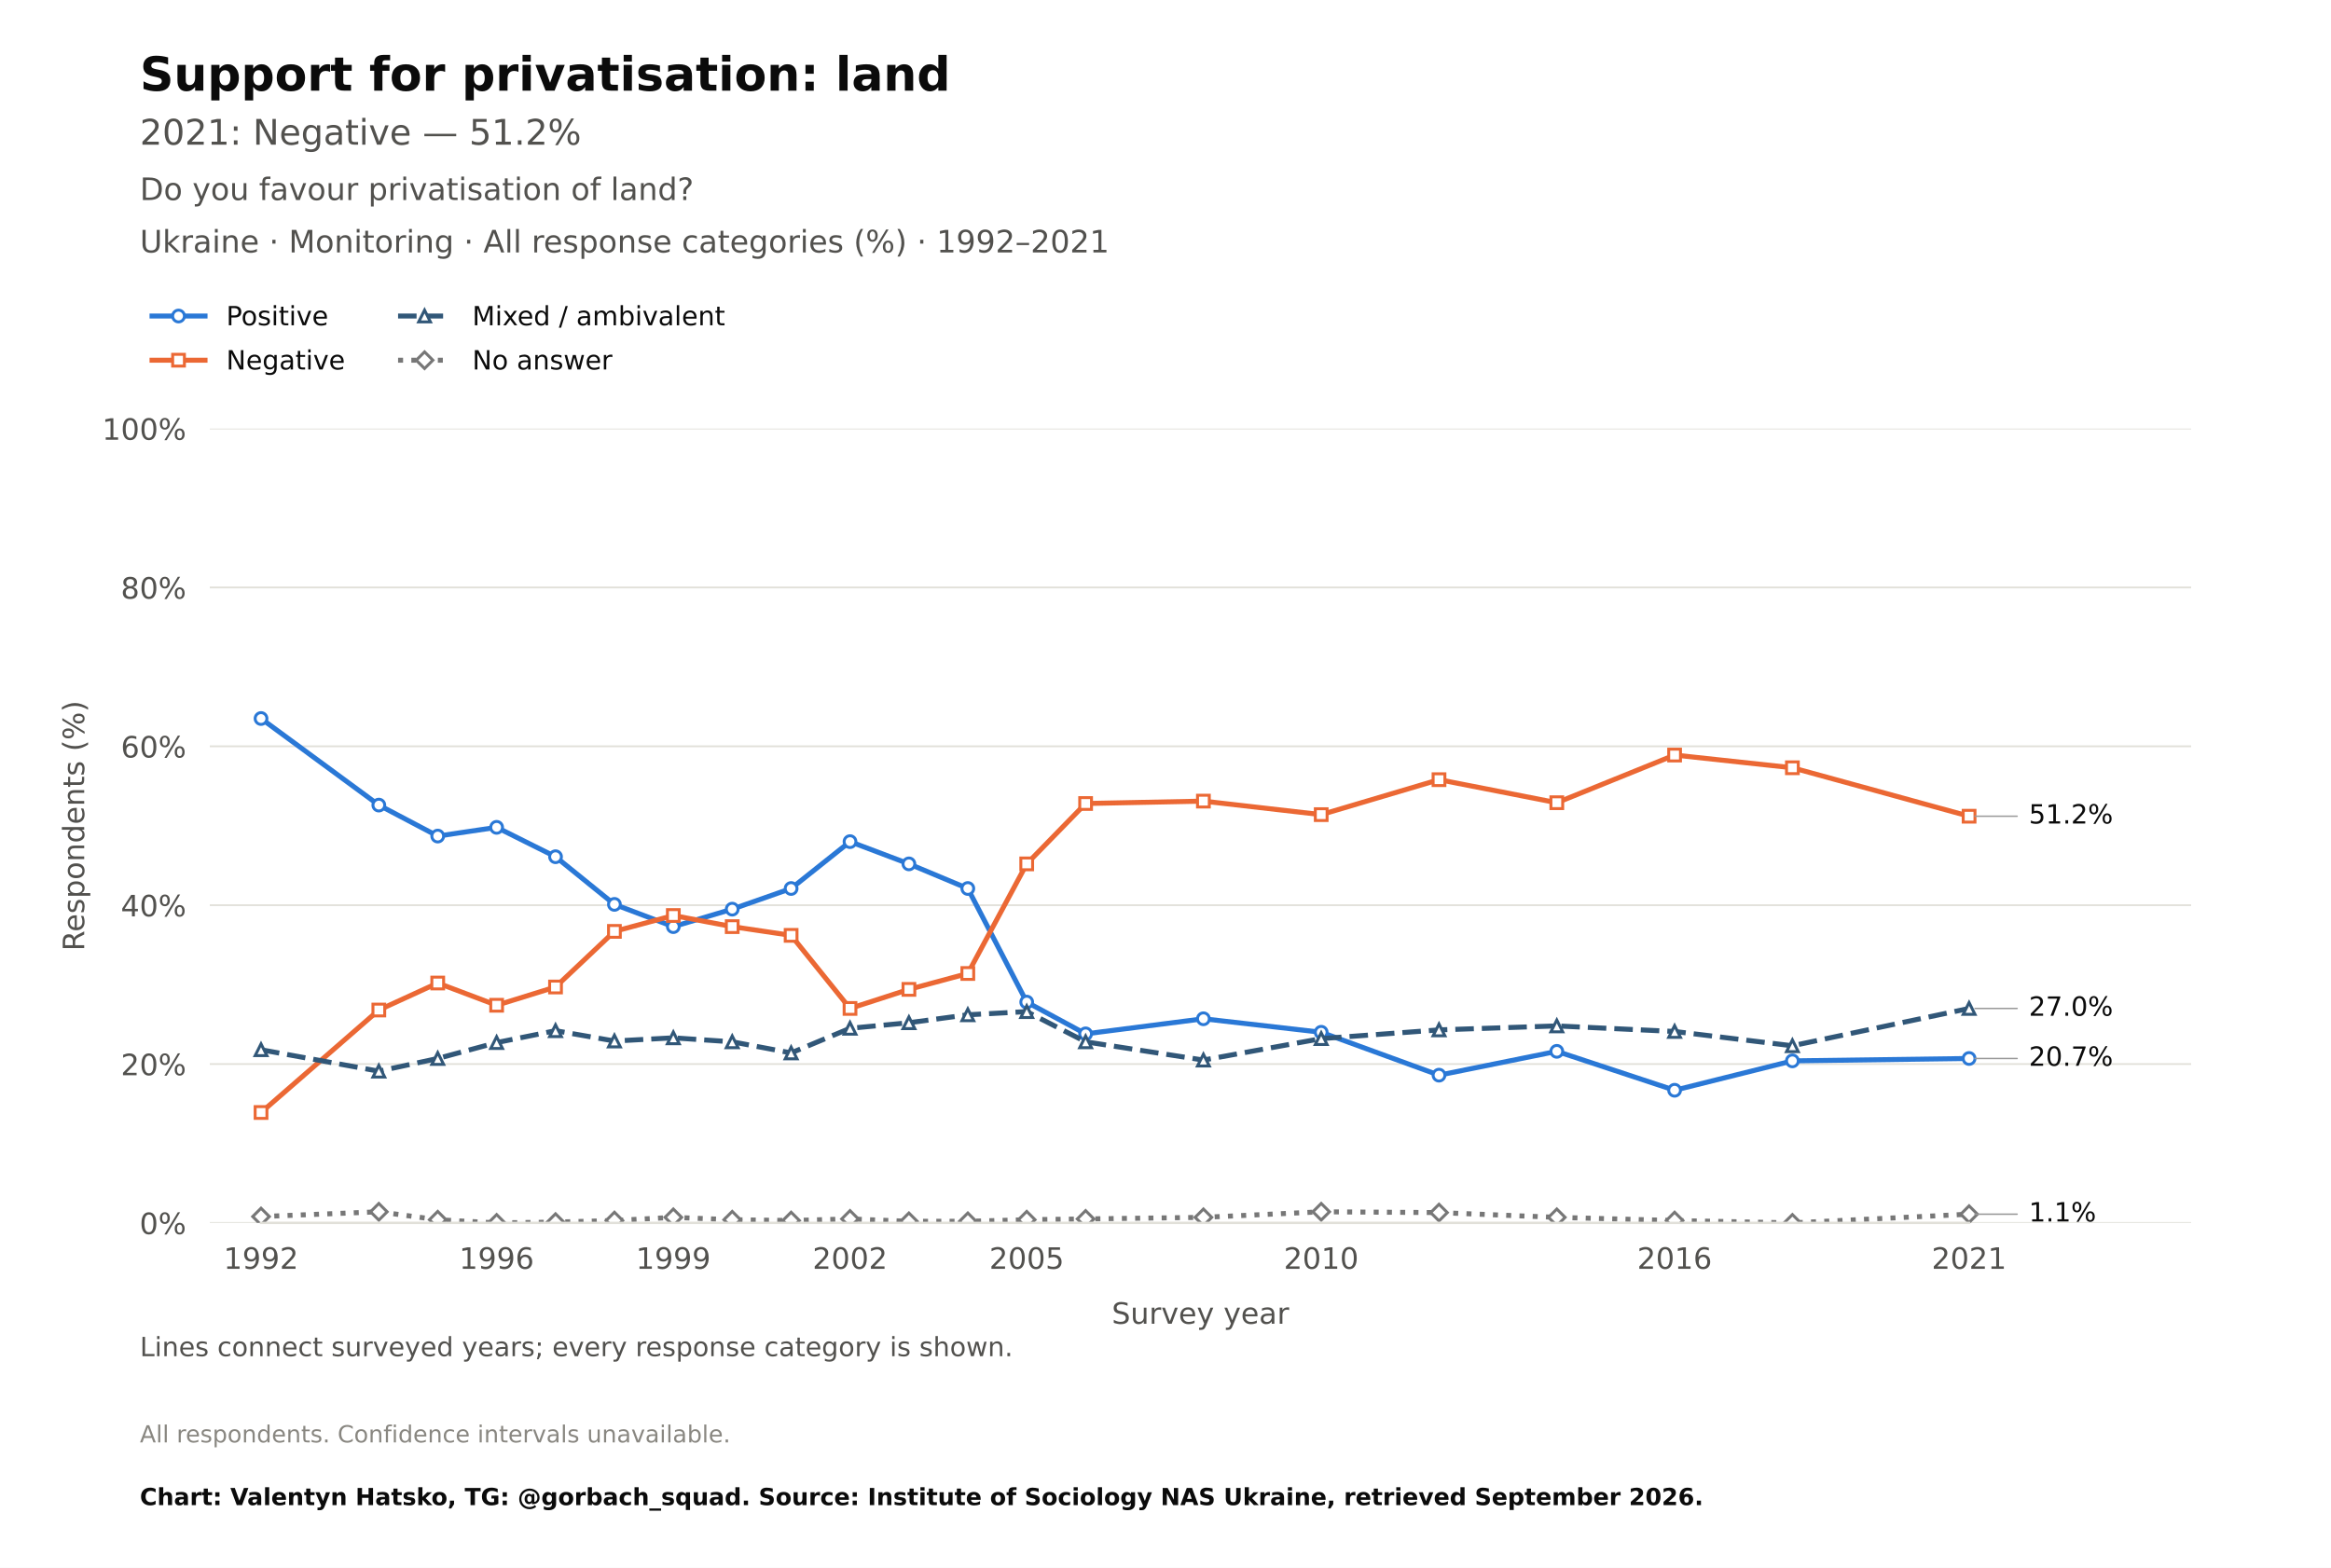
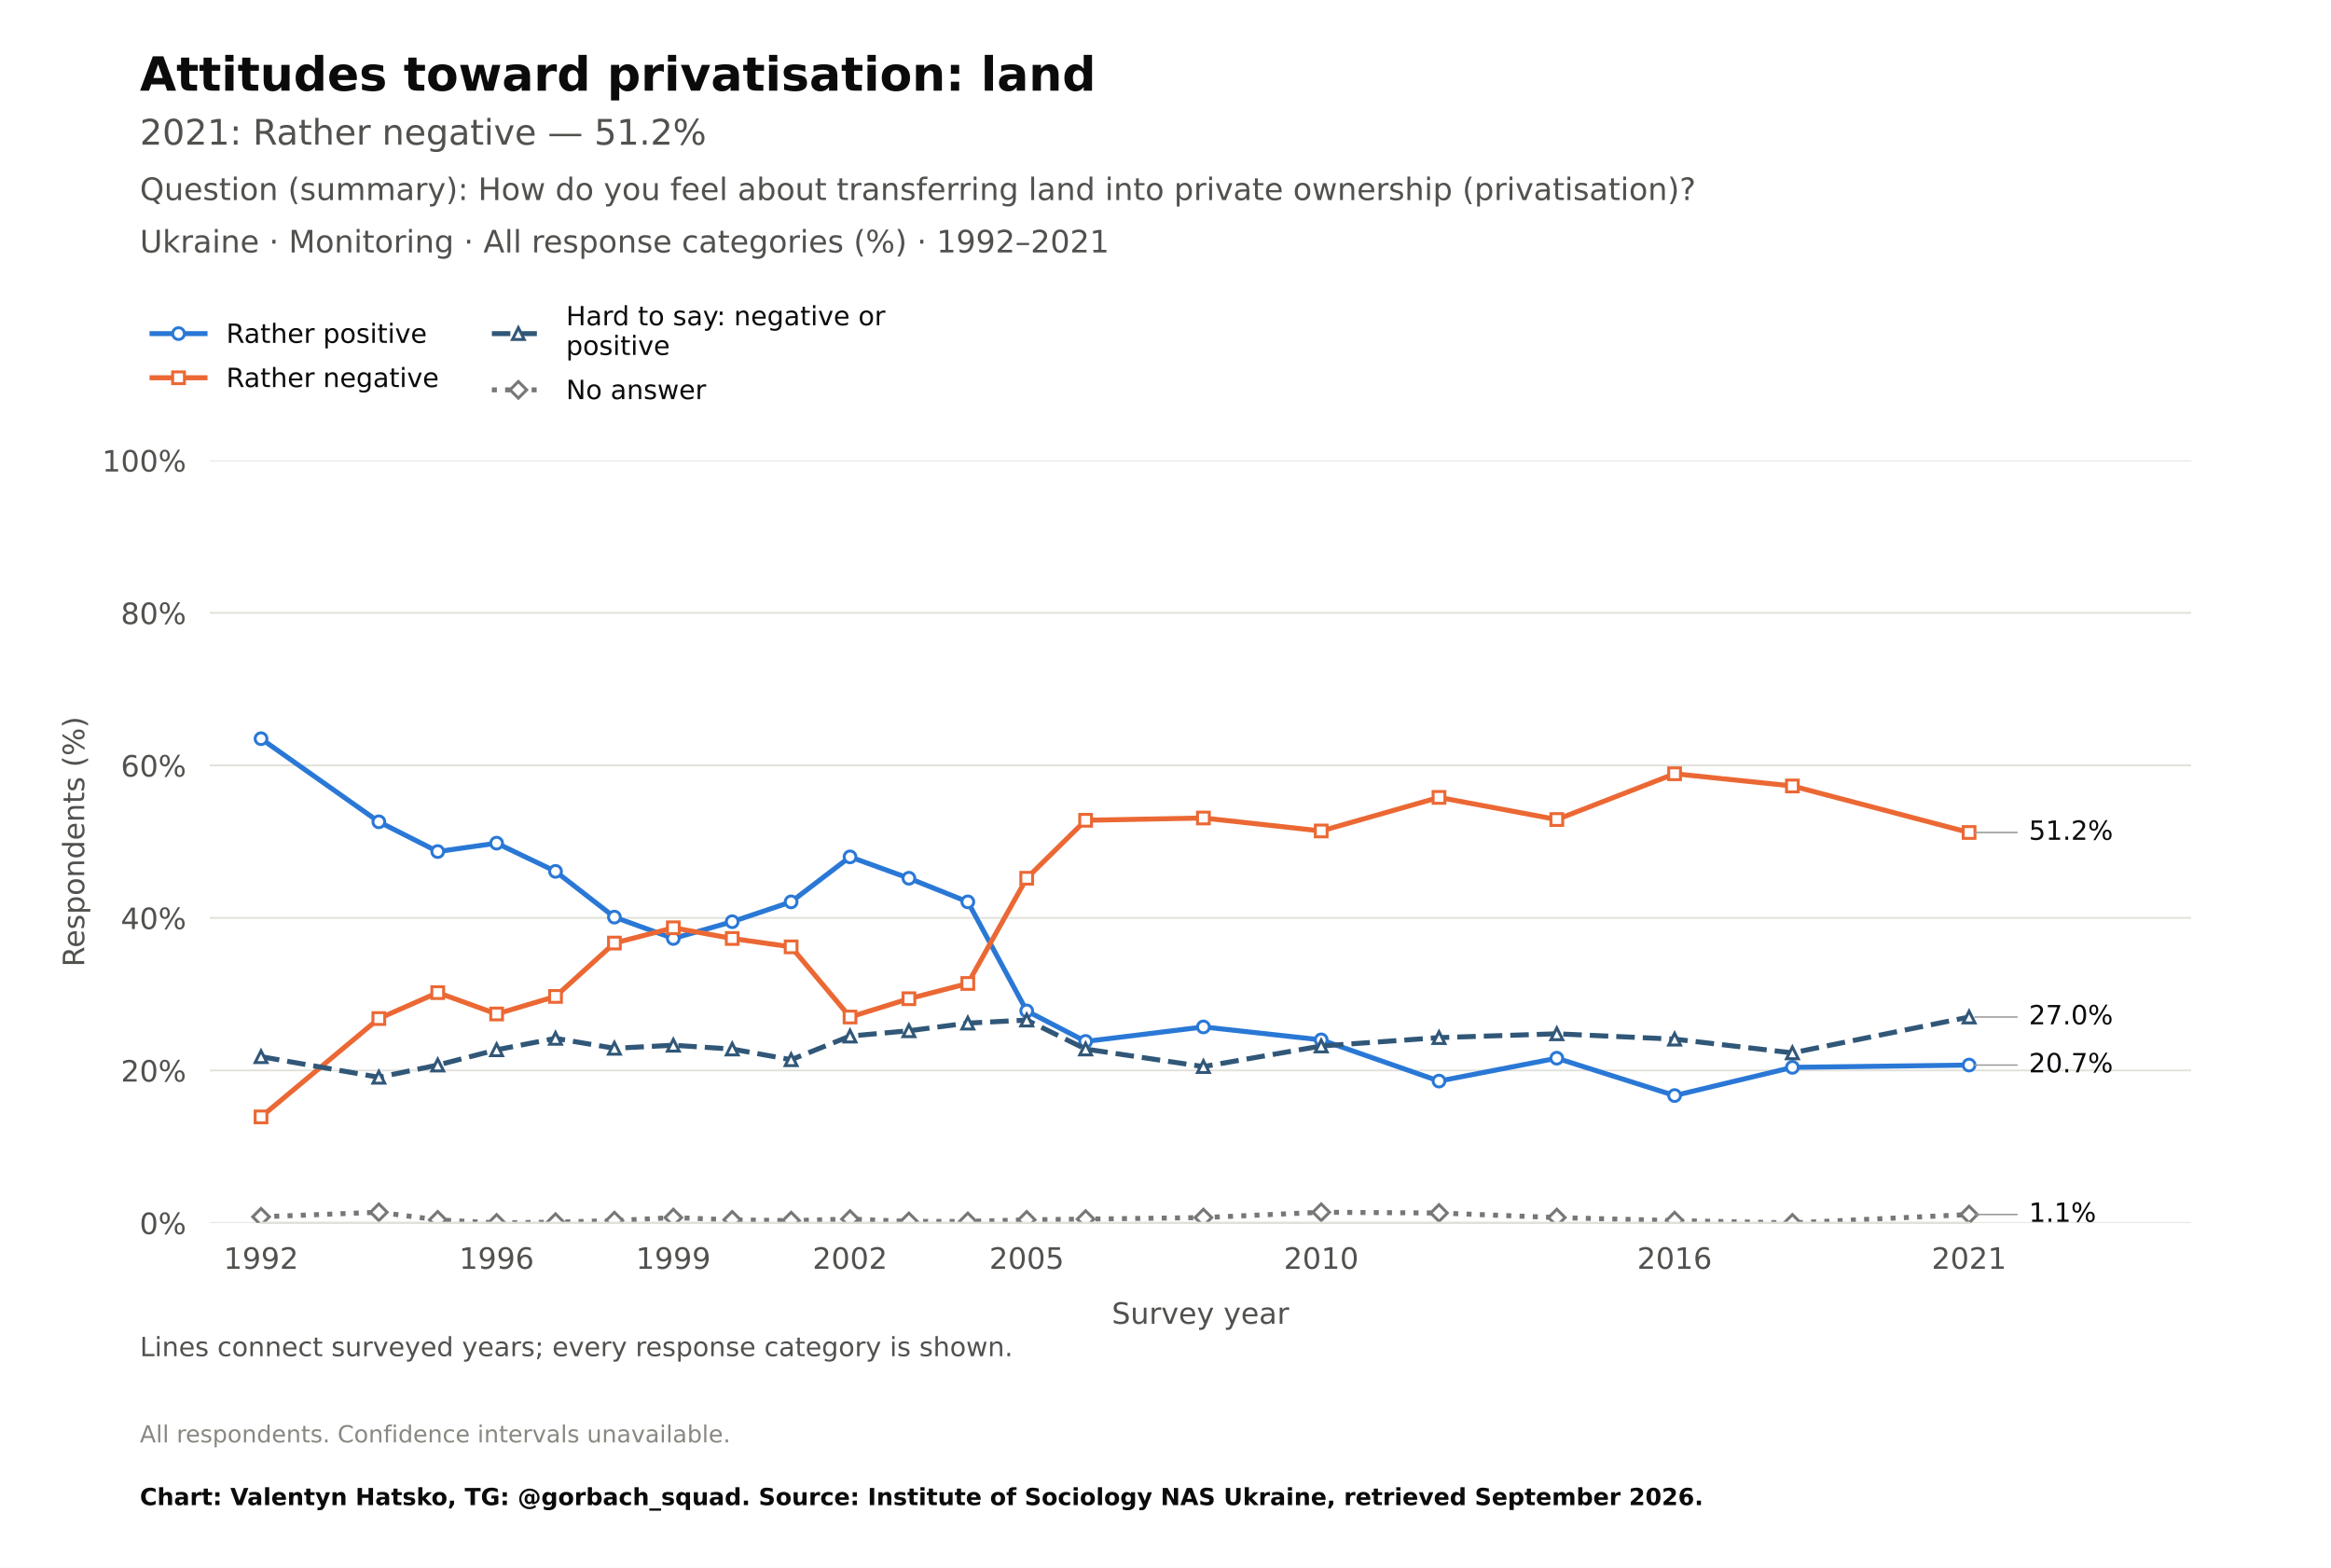
<svg xmlns="http://www.w3.org/2000/svg" xmlns:xlink="http://www.w3.org/1999/xlink" width="792pt" height="532.8pt" viewBox="0 0 792 532.8" version="1.1">
  <defs>
    <style type="text/css">*{stroke-linejoin: round; stroke-linecap: butt}</style>
  </defs>
  <g id="figure_1">
    <g id="patch_1">
      <path d="M 0 532.8  L 792 532.8  L 792 0  L 0 0  z " style="fill: #ffffff" />
    </g>
    <g id="axes_1">
      <g id="patch_2">
-         <path d="M 71.28 415.584  L 744.48 415.584  L 744.48 145.648  L 71.28 145.648  z " style="fill: #ffffff" />
+         <path d="M 71.28 415.584  L 744.48 415.584  L 744.48 156.448  L 71.28 156.448  z " style="fill: #ffffff" />
      </g>
      <g id="matplotlib.axis_1">
        <g id="xtick_1">
          <g id="line2d_1" />
          <g id="text_1">
            <text style="font-size: 10px; font-family: 'DejaVu Sans', Arial, sans-serif; text-anchor: middle; fill: #52514e" x="88.69" y="431.182" transform="rotate(-0 88.69034 431.1824)">1992</text>
          </g>
        </g>
        <g id="xtick_2">
          <g id="line2d_2" />
          <g id="text_2">
            <text style="font-size: 10px; font-family: 'DejaVu Sans', Arial, sans-serif; text-anchor: middle; fill: #52514e" x="168.738" y="431.182" transform="rotate(-0 168.7379 431.1824)">1996</text>
          </g>
        </g>
        <g id="xtick_3">
          <g id="line2d_3" />
          <g id="text_3">
            <text style="font-size: 10px; font-family: 'DejaVu Sans', Arial, sans-serif; text-anchor: middle; fill: #52514e" x="228.774" y="431.182" transform="rotate(-0 228.7736 431.1824)">1999</text>
          </g>
        </g>
        <g id="xtick_4">
          <g id="line2d_4" />
          <g id="text_4">
            <text style="font-size: 10px; font-family: 'DejaVu Sans', Arial, sans-serif; text-anchor: middle; fill: #52514e" x="288.809" y="431.182" transform="rotate(-0 288.8093 431.1824)">2002</text>
          </g>
        </g>
        <g id="xtick_5">
          <g id="line2d_5" />
          <g id="text_5">
            <text style="font-size: 10px; font-family: 'DejaVu Sans', Arial, sans-serif; text-anchor: middle; fill: #52514e" x="348.845" y="431.182" transform="rotate(-0 348.8449 431.1824)">2005</text>
          </g>
        </g>
        <g id="xtick_6">
          <g id="line2d_6" />
          <g id="text_6">
            <text style="font-size: 10px; font-family: 'DejaVu Sans', Arial, sans-serif; text-anchor: middle; fill: #52514e" x="448.904" y="431.182" transform="rotate(-0 448.9044 431.1824)">2010</text>
          </g>
        </g>
        <g id="xtick_7">
          <g id="line2d_7" />
          <g id="text_7">
            <text style="font-size: 10px; font-family: 'DejaVu Sans', Arial, sans-serif; text-anchor: middle; fill: #52514e" x="568.976" y="431.182" transform="rotate(-0 568.9757 431.1824)">2016</text>
          </g>
        </g>
        <g id="xtick_8">
          <g id="line2d_8" />
          <g id="text_8">
            <text style="font-size: 10px; font-family: 'DejaVu Sans', Arial, sans-serif; text-anchor: middle; fill: #52514e" x="669.035" y="431.182" transform="rotate(-0 669.0352 431.1824)">2021</text>
          </g>
        </g>
        <g id="text_9">
          <text style="font-size: 10px; font-family: 'DejaVu Sans', Arial, sans-serif; text-anchor: middle; fill: #52514e" x="407.88" y="449.861" transform="rotate(-0 407.88 449.8606)">Survey year</text>
        </g>
      </g>
      <g id="matplotlib.axis_2">
        <g id="ytick_1">
          <g id="line2d_9">
-             <path d="M 71.28 415.584  L 744.48 415.584  " clip-path="url(#p16ff151f7e)" style="fill: none; stroke: #e1e0d9; stroke-width: 0.6; stroke-linecap: square" />
+             <path d="M 71.28 415.584  L 744.48 415.584  " clip-path="url(#p779145d613)" style="fill: none; stroke: #e1e0d9; stroke-width: 0.6; stroke-linecap: square" />
          </g>
          <g id="line2d_10" />
          <g id="text_10">
            <text style="font-size: 10px; font-family: 'DejaVu Sans', Arial, sans-serif; text-anchor: end; fill: #52514e" x="63.28" y="419.383" transform="rotate(-0 63.28 419.3832)">0%</text>
          </g>
        </g>
        <g id="ytick_2">
          <g id="line2d_11">
-             <path d="M 71.28 361.597  L 744.48 361.597  " clip-path="url(#p16ff151f7e)" style="fill: none; stroke: #e1e0d9; stroke-width: 0.6; stroke-linecap: square" />
+             <path d="M 71.28 363.757  L 744.48 363.757  " clip-path="url(#p779145d613)" style="fill: none; stroke: #e1e0d9; stroke-width: 0.6; stroke-linecap: square" />
          </g>
          <g id="line2d_12" />
          <g id="text_11">
-             <text style="font-size: 10px; font-family: 'DejaVu Sans', Arial, sans-serif; text-anchor: end; fill: #52514e" x="63.28" y="365.396" transform="rotate(-0 63.28 365.396)">20%</text>
+             <text style="font-size: 10px; font-family: 'DejaVu Sans', Arial, sans-serif; text-anchor: end; fill: #52514e" x="63.28" y="367.556" transform="rotate(-0 63.28 367.556)">20%</text>
          </g>
        </g>
        <g id="ytick_3">
          <g id="line2d_13">
-             <path d="M 71.28 307.61  L 744.48 307.61  " clip-path="url(#p16ff151f7e)" style="fill: none; stroke: #e1e0d9; stroke-width: 0.6; stroke-linecap: square" />
+             <path d="M 71.28 311.93  L 744.48 311.93  " clip-path="url(#p779145d613)" style="fill: none; stroke: #e1e0d9; stroke-width: 0.6; stroke-linecap: square" />
          </g>
          <g id="line2d_14" />
          <g id="text_12">
-             <text style="font-size: 10px; font-family: 'DejaVu Sans', Arial, sans-serif; text-anchor: end; fill: #52514e" x="63.28" y="311.409" transform="rotate(-0 63.28 311.4088)">40%</text>
+             <text style="font-size: 10px; font-family: 'DejaVu Sans', Arial, sans-serif; text-anchor: end; fill: #52514e" x="63.28" y="315.729" transform="rotate(-0 63.28 315.7288)">40%</text>
          </g>
        </g>
        <g id="ytick_4">
          <g id="line2d_15">
-             <path d="M 71.28 253.622  L 744.48 253.622  " clip-path="url(#p16ff151f7e)" style="fill: none; stroke: #e1e0d9; stroke-width: 0.6; stroke-linecap: square" />
+             <path d="M 71.28 260.102  L 744.48 260.102  " clip-path="url(#p779145d613)" style="fill: none; stroke: #e1e0d9; stroke-width: 0.6; stroke-linecap: square" />
          </g>
          <g id="line2d_16" />
          <g id="text_13">
-             <text style="font-size: 10px; font-family: 'DejaVu Sans', Arial, sans-serif; text-anchor: end; fill: #52514e" x="63.28" y="257.422" transform="rotate(-0 63.28 257.4216)">60%</text>
+             <text style="font-size: 10px; font-family: 'DejaVu Sans', Arial, sans-serif; text-anchor: end; fill: #52514e" x="63.28" y="263.902" transform="rotate(-0 63.28 263.9016)">60%</text>
          </g>
        </g>
        <g id="ytick_5">
          <g id="line2d_17">
-             <path d="M 71.28 199.635  L 744.48 199.635  " clip-path="url(#p16ff151f7e)" style="fill: none; stroke: #e1e0d9; stroke-width: 0.6; stroke-linecap: square" />
+             <path d="M 71.28 208.275  L 744.48 208.275  " clip-path="url(#p779145d613)" style="fill: none; stroke: #e1e0d9; stroke-width: 0.6; stroke-linecap: square" />
          </g>
          <g id="line2d_18" />
          <g id="text_14">
-             <text style="font-size: 10px; font-family: 'DejaVu Sans', Arial, sans-serif; text-anchor: end; fill: #52514e" x="63.28" y="203.434" transform="rotate(-0 63.28 203.4344)">80%</text>
+             <text style="font-size: 10px; font-family: 'DejaVu Sans', Arial, sans-serif; text-anchor: end; fill: #52514e" x="63.28" y="212.074" transform="rotate(-0 63.28 212.0744)">80%</text>
          </g>
        </g>
        <g id="ytick_6">
          <g id="line2d_19">
-             <path d="M 71.28 145.648  L 744.48 145.648  " clip-path="url(#p16ff151f7e)" style="fill: none; stroke: #e1e0d9; stroke-width: 0.6; stroke-linecap: square" />
+             <path d="M 71.28 156.448  L 744.48 156.448  " clip-path="url(#p779145d613)" style="fill: none; stroke: #e1e0d9; stroke-width: 0.6; stroke-linecap: square" />
          </g>
          <g id="line2d_20" />
          <g id="text_15">
-             <text style="font-size: 10px; font-family: 'DejaVu Sans', Arial, sans-serif; text-anchor: end; fill: #52514e" x="63.28" y="149.447" transform="rotate(-0 63.28 149.4472)">100%</text>
+             <text style="font-size: 10px; font-family: 'DejaVu Sans', Arial, sans-serif; text-anchor: end; fill: #52514e" x="63.28" y="160.247" transform="rotate(-0 63.28 160.2472)">100%</text>
          </g>
        </g>
        <g id="text_16">
-           <text style="font-size: 10px; font-family: 'DejaVu Sans', Arial, sans-serif; text-anchor: middle; fill: #52514e" x="28.611" y="280.616" transform="rotate(-90 28.61125 280.616)">Respondents (%)</text>
+           <text style="font-size: 10px; font-family: 'DejaVu Sans', Arial, sans-serif; text-anchor: middle; fill: #52514e" x="28.611" y="286.016" transform="rotate(-90 28.61125 286.016)">Respondents (%)</text>
        </g>
      </g>
      <g id="line2d_21">
-         <path d="M 88.69 244.175  L 128.714 273.598  L 148.726 284.125  L 168.738 281.156  L 188.75 291.144  L 208.762 307.34  L 228.774 314.898  L 248.785 308.959  L 268.797 301.941  L 288.809 286.015  L 308.821 293.573  L 328.833 301.941  L 348.845 340.542  L 368.857 351.339  L 408.881 346.21  L 448.904 350.799  L 488.928 365.376  L 528.952 357.278  L 568.976 370.505  L 609 360.517  L 669.035 359.707  " clip-path="url(#p16ff151f7e)" style="fill: none; stroke: #2a78d6; stroke-width: 1.7; stroke-linecap: square" />
+         <path d="M 88.69 251.033  L 128.714 279.278  L 148.726 289.385  L 168.738 286.534  L 188.75 296.122  L 208.762 311.67  L 228.774 318.926  L 248.785 313.225  L 268.797 306.488  L 288.809 291.199  L 308.821 298.455  L 328.833 306.488  L 348.845 343.544  L 368.857 353.91  L 408.881 348.986  L 448.904 353.391  L 488.928 367.385  L 528.952 359.611  L 568.976 372.308  L 609 362.72  L 669.035 361.943  " clip-path="url(#p779145d613)" style="fill: none; stroke: #2a78d6; stroke-width: 1.7; stroke-linecap: square" />
        <defs>
-           <path id="m94006708fa" d="M 0 2  C 0.53 2 1.039 1.789 1.414 1.414  C 1.789 1.039 2 0.53 2 0  C 2 -0.53 1.789 -1.039 1.414 -1.414  C 1.039 -1.789 0.53 -2 0 -2  C -0.53 -2 -1.039 -1.789 -1.414 -1.414  C -1.789 -1.039 -2 -0.53 -2 0  C -2 0.53 -1.789 1.039 -1.414 1.414  C -1.039 1.789 -0.53 2 0 2  z " style="stroke: #2a78d6" />
+           <path id="me811d9dbdf" d="M 0 2  C 0.53 2 1.039 1.789 1.414 1.414  C 1.789 1.039 2 0.53 2 0  C 2 -0.53 1.789 -1.039 1.414 -1.414  C 1.039 -1.789 0.53 -2 0 -2  C -0.53 -2 -1.039 -1.789 -1.414 -1.414  C -1.789 -1.039 -2 -0.53 -2 0  C -2 0.53 -1.789 1.039 -1.414 1.414  C -1.039 1.789 -0.53 2 0 2  z " style="stroke: #2a78d6" />
        </defs>
-         <g clip-path="url(#p16ff151f7e)">
-           <use xlink:href="#m94006708fa" x="88.69" y="244.175" style="fill: #ffffff; stroke: #2a78d6" />
-           <use xlink:href="#m94006708fa" x="128.714" y="273.598" style="fill: #ffffff; stroke: #2a78d6" />
-           <use xlink:href="#m94006708fa" x="148.726" y="284.125" style="fill: #ffffff; stroke: #2a78d6" />
-           <use xlink:href="#m94006708fa" x="168.738" y="281.156" style="fill: #ffffff; stroke: #2a78d6" />
-           <use xlink:href="#m94006708fa" x="188.75" y="291.144" style="fill: #ffffff; stroke: #2a78d6" />
-           <use xlink:href="#m94006708fa" x="208.762" y="307.34" style="fill: #ffffff; stroke: #2a78d6" />
-           <use xlink:href="#m94006708fa" x="228.774" y="314.898" style="fill: #ffffff; stroke: #2a78d6" />
-           <use xlink:href="#m94006708fa" x="248.785" y="308.959" style="fill: #ffffff; stroke: #2a78d6" />
-           <use xlink:href="#m94006708fa" x="268.797" y="301.941" style="fill: #ffffff; stroke: #2a78d6" />
-           <use xlink:href="#m94006708fa" x="288.809" y="286.015" style="fill: #ffffff; stroke: #2a78d6" />
-           <use xlink:href="#m94006708fa" x="308.821" y="293.573" style="fill: #ffffff; stroke: #2a78d6" />
-           <use xlink:href="#m94006708fa" x="328.833" y="301.941" style="fill: #ffffff; stroke: #2a78d6" />
-           <use xlink:href="#m94006708fa" x="348.845" y="340.542" style="fill: #ffffff; stroke: #2a78d6" />
-           <use xlink:href="#m94006708fa" x="368.857" y="351.339" style="fill: #ffffff; stroke: #2a78d6" />
-           <use xlink:href="#m94006708fa" x="408.881" y="346.21" style="fill: #ffffff; stroke: #2a78d6" />
-           <use xlink:href="#m94006708fa" x="448.904" y="350.799" style="fill: #ffffff; stroke: #2a78d6" />
-           <use xlink:href="#m94006708fa" x="488.928" y="365.376" style="fill: #ffffff; stroke: #2a78d6" />
-           <use xlink:href="#m94006708fa" x="528.952" y="357.278" style="fill: #ffffff; stroke: #2a78d6" />
-           <use xlink:href="#m94006708fa" x="568.976" y="370.505" style="fill: #ffffff; stroke: #2a78d6" />
-           <use xlink:href="#m94006708fa" x="609" y="360.517" style="fill: #ffffff; stroke: #2a78d6" />
-           <use xlink:href="#m94006708fa" x="669.035" y="359.707" style="fill: #ffffff; stroke: #2a78d6" />
+         <g clip-path="url(#p779145d613)">
+           <use xlink:href="#me811d9dbdf" x="88.69" y="251.033" style="fill: #ffffff; stroke: #2a78d6" />
+           <use xlink:href="#me811d9dbdf" x="128.714" y="279.278" style="fill: #ffffff; stroke: #2a78d6" />
+           <use xlink:href="#me811d9dbdf" x="148.726" y="289.385" style="fill: #ffffff; stroke: #2a78d6" />
+           <use xlink:href="#me811d9dbdf" x="168.738" y="286.534" style="fill: #ffffff; stroke: #2a78d6" />
+           <use xlink:href="#me811d9dbdf" x="188.75" y="296.122" style="fill: #ffffff; stroke: #2a78d6" />
+           <use xlink:href="#me811d9dbdf" x="208.762" y="311.67" style="fill: #ffffff; stroke: #2a78d6" />
+           <use xlink:href="#me811d9dbdf" x="228.774" y="318.926" style="fill: #ffffff; stroke: #2a78d6" />
+           <use xlink:href="#me811d9dbdf" x="248.785" y="313.225" style="fill: #ffffff; stroke: #2a78d6" />
+           <use xlink:href="#me811d9dbdf" x="268.797" y="306.488" style="fill: #ffffff; stroke: #2a78d6" />
+           <use xlink:href="#me811d9dbdf" x="288.809" y="291.199" style="fill: #ffffff; stroke: #2a78d6" />
+           <use xlink:href="#me811d9dbdf" x="308.821" y="298.455" style="fill: #ffffff; stroke: #2a78d6" />
+           <use xlink:href="#me811d9dbdf" x="328.833" y="306.488" style="fill: #ffffff; stroke: #2a78d6" />
+           <use xlink:href="#me811d9dbdf" x="348.845" y="343.544" style="fill: #ffffff; stroke: #2a78d6" />
+           <use xlink:href="#me811d9dbdf" x="368.857" y="353.91" style="fill: #ffffff; stroke: #2a78d6" />
+           <use xlink:href="#me811d9dbdf" x="408.881" y="348.986" style="fill: #ffffff; stroke: #2a78d6" />
+           <use xlink:href="#me811d9dbdf" x="448.904" y="353.391" style="fill: #ffffff; stroke: #2a78d6" />
+           <use xlink:href="#me811d9dbdf" x="488.928" y="367.385" style="fill: #ffffff; stroke: #2a78d6" />
+           <use xlink:href="#me811d9dbdf" x="528.952" y="359.611" style="fill: #ffffff; stroke: #2a78d6" />
+           <use xlink:href="#me811d9dbdf" x="568.976" y="372.308" style="fill: #ffffff; stroke: #2a78d6" />
+           <use xlink:href="#me811d9dbdf" x="609" y="362.72" style="fill: #ffffff; stroke: #2a78d6" />
+           <use xlink:href="#me811d9dbdf" x="669.035" y="361.943" style="fill: #ffffff; stroke: #2a78d6" />
        </g>
      </g>
      <g id="line2d_22">
-         <path d="M 88.69 378.063  L 128.714 343.241  L 148.726 334.063  L 168.738 341.622  L 188.75 335.413  L 208.762 316.517  L 228.774 311.119  L 248.785 314.898  L 268.797 317.867  L 288.809 342.701  L 308.821 336.223  L 328.833 330.824  L 348.845 293.573  L 368.857 273.058  L 408.881 272.248  L 448.904 276.837  L 488.928 264.96  L 528.952 272.788  L 568.976 256.592  L 609 260.911  L 669.035 277.377  " clip-path="url(#p16ff151f7e)" style="fill: none; stroke: #eb6834; stroke-width: 1.7; stroke-linecap: square" />
+         <path d="M 88.69 379.564  L 128.714 346.136  L 148.726 337.325  L 168.738 344.581  L 188.75 338.621  L 208.762 320.481  L 228.774 315.298  L 248.785 318.926  L 268.797 321.777  L 288.809 345.617  L 308.821 339.398  L 328.833 334.215  L 348.845 298.455  L 368.857 278.76  L 408.881 277.983  L 448.904 282.388  L 488.928 270.986  L 528.952 278.501  L 568.976 262.953  L 609 267.099  L 669.035 282.906  " clip-path="url(#p779145d613)" style="fill: none; stroke: #eb6834; stroke-width: 1.7; stroke-linecap: square" />
        <defs>
-           <path id="m6575c0ab13" d="M -2 2  L 2 2  L 2 -2  L -2 -2  z " style="stroke: #eb6834; stroke-linejoin: miter" />
+           <path id="m767edafb33" d="M -2 2  L 2 2  L 2 -2  L -2 -2  z " style="stroke: #eb6834; stroke-linejoin: miter" />
        </defs>
-         <g clip-path="url(#p16ff151f7e)">
-           <use xlink:href="#m6575c0ab13" x="88.69" y="378.063" style="fill: #ffffff; stroke: #eb6834; stroke-linejoin: miter" />
-           <use xlink:href="#m6575c0ab13" x="128.714" y="343.241" style="fill: #ffffff; stroke: #eb6834; stroke-linejoin: miter" />
-           <use xlink:href="#m6575c0ab13" x="148.726" y="334.063" style="fill: #ffffff; stroke: #eb6834; stroke-linejoin: miter" />
-           <use xlink:href="#m6575c0ab13" x="168.738" y="341.622" style="fill: #ffffff; stroke: #eb6834; stroke-linejoin: miter" />
-           <use xlink:href="#m6575c0ab13" x="188.75" y="335.413" style="fill: #ffffff; stroke: #eb6834; stroke-linejoin: miter" />
-           <use xlink:href="#m6575c0ab13" x="208.762" y="316.517" style="fill: #ffffff; stroke: #eb6834; stroke-linejoin: miter" />
-           <use xlink:href="#m6575c0ab13" x="228.774" y="311.119" style="fill: #ffffff; stroke: #eb6834; stroke-linejoin: miter" />
-           <use xlink:href="#m6575c0ab13" x="248.785" y="314.898" style="fill: #ffffff; stroke: #eb6834; stroke-linejoin: miter" />
-           <use xlink:href="#m6575c0ab13" x="268.797" y="317.867" style="fill: #ffffff; stroke: #eb6834; stroke-linejoin: miter" />
-           <use xlink:href="#m6575c0ab13" x="288.809" y="342.701" style="fill: #ffffff; stroke: #eb6834; stroke-linejoin: miter" />
-           <use xlink:href="#m6575c0ab13" x="308.821" y="336.223" style="fill: #ffffff; stroke: #eb6834; stroke-linejoin: miter" />
-           <use xlink:href="#m6575c0ab13" x="328.833" y="330.824" style="fill: #ffffff; stroke: #eb6834; stroke-linejoin: miter" />
-           <use xlink:href="#m6575c0ab13" x="348.845" y="293.573" style="fill: #ffffff; stroke: #eb6834; stroke-linejoin: miter" />
-           <use xlink:href="#m6575c0ab13" x="368.857" y="273.058" style="fill: #ffffff; stroke: #eb6834; stroke-linejoin: miter" />
-           <use xlink:href="#m6575c0ab13" x="408.881" y="272.248" style="fill: #ffffff; stroke: #eb6834; stroke-linejoin: miter" />
-           <use xlink:href="#m6575c0ab13" x="448.904" y="276.837" style="fill: #ffffff; stroke: #eb6834; stroke-linejoin: miter" />
-           <use xlink:href="#m6575c0ab13" x="488.928" y="264.96" style="fill: #ffffff; stroke: #eb6834; stroke-linejoin: miter" />
-           <use xlink:href="#m6575c0ab13" x="528.952" y="272.788" style="fill: #ffffff; stroke: #eb6834; stroke-linejoin: miter" />
-           <use xlink:href="#m6575c0ab13" x="568.976" y="256.592" style="fill: #ffffff; stroke: #eb6834; stroke-linejoin: miter" />
-           <use xlink:href="#m6575c0ab13" x="609" y="260.911" style="fill: #ffffff; stroke: #eb6834; stroke-linejoin: miter" />
-           <use xlink:href="#m6575c0ab13" x="669.035" y="277.377" style="fill: #ffffff; stroke: #eb6834; stroke-linejoin: miter" />
+         <g clip-path="url(#p779145d613)">
+           <use xlink:href="#m767edafb33" x="88.69" y="379.564" style="fill: #ffffff; stroke: #eb6834; stroke-linejoin: miter" />
+           <use xlink:href="#m767edafb33" x="128.714" y="346.136" style="fill: #ffffff; stroke: #eb6834; stroke-linejoin: miter" />
+           <use xlink:href="#m767edafb33" x="148.726" y="337.325" style="fill: #ffffff; stroke: #eb6834; stroke-linejoin: miter" />
+           <use xlink:href="#m767edafb33" x="168.738" y="344.581" style="fill: #ffffff; stroke: #eb6834; stroke-linejoin: miter" />
+           <use xlink:href="#m767edafb33" x="188.75" y="338.621" style="fill: #ffffff; stroke: #eb6834; stroke-linejoin: miter" />
+           <use xlink:href="#m767edafb33" x="208.762" y="320.481" style="fill: #ffffff; stroke: #eb6834; stroke-linejoin: miter" />
+           <use xlink:href="#m767edafb33" x="228.774" y="315.298" style="fill: #ffffff; stroke: #eb6834; stroke-linejoin: miter" />
+           <use xlink:href="#m767edafb33" x="248.785" y="318.926" style="fill: #ffffff; stroke: #eb6834; stroke-linejoin: miter" />
+           <use xlink:href="#m767edafb33" x="268.797" y="321.777" style="fill: #ffffff; stroke: #eb6834; stroke-linejoin: miter" />
+           <use xlink:href="#m767edafb33" x="288.809" y="345.617" style="fill: #ffffff; stroke: #eb6834; stroke-linejoin: miter" />
+           <use xlink:href="#m767edafb33" x="308.821" y="339.398" style="fill: #ffffff; stroke: #eb6834; stroke-linejoin: miter" />
+           <use xlink:href="#m767edafb33" x="328.833" y="334.215" style="fill: #ffffff; stroke: #eb6834; stroke-linejoin: miter" />
+           <use xlink:href="#m767edafb33" x="348.845" y="298.455" style="fill: #ffffff; stroke: #eb6834; stroke-linejoin: miter" />
+           <use xlink:href="#m767edafb33" x="368.857" y="278.76" style="fill: #ffffff; stroke: #eb6834; stroke-linejoin: miter" />
+           <use xlink:href="#m767edafb33" x="408.881" y="277.983" style="fill: #ffffff; stroke: #eb6834; stroke-linejoin: miter" />
+           <use xlink:href="#m767edafb33" x="448.904" y="282.388" style="fill: #ffffff; stroke: #eb6834; stroke-linejoin: miter" />
+           <use xlink:href="#m767edafb33" x="488.928" y="270.986" style="fill: #ffffff; stroke: #eb6834; stroke-linejoin: miter" />
+           <use xlink:href="#m767edafb33" x="528.952" y="278.501" style="fill: #ffffff; stroke: #eb6834; stroke-linejoin: miter" />
+           <use xlink:href="#m767edafb33" x="568.976" y="262.953" style="fill: #ffffff; stroke: #eb6834; stroke-linejoin: miter" />
+           <use xlink:href="#m767edafb33" x="609" y="267.099" style="fill: #ffffff; stroke: #eb6834; stroke-linejoin: miter" />
+           <use xlink:href="#m767edafb33" x="669.035" y="282.906" style="fill: #ffffff; stroke: #eb6834; stroke-linejoin: miter" />
        </g>
      </g>
      <g id="line2d_23">
-         <path d="M 88.69 356.738  L 128.714 364.026  L 148.726 359.707  L 168.738 354.309  L 188.75 350.259  L 208.762 353.769  L 228.774 352.689  L 248.785 354.039  L 268.797 357.818  L 288.809 349.45  L 308.821 347.56  L 328.833 344.861  L 348.845 343.781  L 368.857 354.039  L 408.881 360.247  L 448.904 352.959  L 488.928 349.99  L 528.952 348.64  L 568.976 350.529  L 609 355.388  L 669.035 342.701  " clip-path="url(#p16ff151f7e)" style="fill: none; stroke-dasharray: 6.29,2.72; stroke-dashoffset: 0; stroke: #315778; stroke-width: 1.7" />
+         <path d="M 88.69 359.092  L 128.714 366.089  L 148.726 361.943  L 168.738 356.76  L 188.75 352.873  L 208.762 356.242  L 228.774 355.205  L 248.785 356.501  L 268.797 360.129  L 288.809 352.096  L 308.821 350.282  L 328.833 347.69  L 348.845 346.654  L 368.857 356.501  L 408.881 362.461  L 448.904 355.464  L 488.928 352.614  L 528.952 351.318  L 568.976 353.132  L 609 357.797  L 669.035 345.617  " clip-path="url(#p779145d613)" style="fill: none; stroke-dasharray: 6.29,2.72; stroke-dashoffset: 0; stroke: #315778; stroke-width: 1.7" />
        <defs>
-           <path id="me42311939a" d="M 0 -2  L -2 2  L 2 2  z " style="stroke: #315778; stroke-linejoin: miter" />
+           <path id="mdba9f627ff" d="M 0 -2  L -2 2  L 2 2  z " style="stroke: #315778; stroke-linejoin: miter" />
        </defs>
-         <g clip-path="url(#p16ff151f7e)">
-           <use xlink:href="#me42311939a" x="88.69" y="356.738" style="fill: #ffffff; stroke: #315778; stroke-linejoin: miter" />
-           <use xlink:href="#me42311939a" x="128.714" y="364.026" style="fill: #ffffff; stroke: #315778; stroke-linejoin: miter" />
-           <use xlink:href="#me42311939a" x="148.726" y="359.707" style="fill: #ffffff; stroke: #315778; stroke-linejoin: miter" />
-           <use xlink:href="#me42311939a" x="168.738" y="354.309" style="fill: #ffffff; stroke: #315778; stroke-linejoin: miter" />
-           <use xlink:href="#me42311939a" x="188.75" y="350.259" style="fill: #ffffff; stroke: #315778; stroke-linejoin: miter" />
-           <use xlink:href="#me42311939a" x="208.762" y="353.769" style="fill: #ffffff; stroke: #315778; stroke-linejoin: miter" />
-           <use xlink:href="#me42311939a" x="228.774" y="352.689" style="fill: #ffffff; stroke: #315778; stroke-linejoin: miter" />
-           <use xlink:href="#me42311939a" x="248.785" y="354.039" style="fill: #ffffff; stroke: #315778; stroke-linejoin: miter" />
-           <use xlink:href="#me42311939a" x="268.797" y="357.818" style="fill: #ffffff; stroke: #315778; stroke-linejoin: miter" />
-           <use xlink:href="#me42311939a" x="288.809" y="349.45" style="fill: #ffffff; stroke: #315778; stroke-linejoin: miter" />
-           <use xlink:href="#me42311939a" x="308.821" y="347.56" style="fill: #ffffff; stroke: #315778; stroke-linejoin: miter" />
-           <use xlink:href="#me42311939a" x="328.833" y="344.861" style="fill: #ffffff; stroke: #315778; stroke-linejoin: miter" />
-           <use xlink:href="#me42311939a" x="348.845" y="343.781" style="fill: #ffffff; stroke: #315778; stroke-linejoin: miter" />
-           <use xlink:href="#me42311939a" x="368.857" y="354.039" style="fill: #ffffff; stroke: #315778; stroke-linejoin: miter" />
-           <use xlink:href="#me42311939a" x="408.881" y="360.247" style="fill: #ffffff; stroke: #315778; stroke-linejoin: miter" />
-           <use xlink:href="#me42311939a" x="448.904" y="352.959" style="fill: #ffffff; stroke: #315778; stroke-linejoin: miter" />
-           <use xlink:href="#me42311939a" x="488.928" y="349.99" style="fill: #ffffff; stroke: #315778; stroke-linejoin: miter" />
-           <use xlink:href="#me42311939a" x="528.952" y="348.64" style="fill: #ffffff; stroke: #315778; stroke-linejoin: miter" />
-           <use xlink:href="#me42311939a" x="568.976" y="350.529" style="fill: #ffffff; stroke: #315778; stroke-linejoin: miter" />
-           <use xlink:href="#me42311939a" x="609" y="355.388" style="fill: #ffffff; stroke: #315778; stroke-linejoin: miter" />
-           <use xlink:href="#me42311939a" x="669.035" y="342.701" style="fill: #ffffff; stroke: #315778; stroke-linejoin: miter" />
+         <g clip-path="url(#p779145d613)">
+           <use xlink:href="#mdba9f627ff" x="88.69" y="359.092" style="fill: #ffffff; stroke: #315778; stroke-linejoin: miter" />
+           <use xlink:href="#mdba9f627ff" x="128.714" y="366.089" style="fill: #ffffff; stroke: #315778; stroke-linejoin: miter" />
+           <use xlink:href="#mdba9f627ff" x="148.726" y="361.943" style="fill: #ffffff; stroke: #315778; stroke-linejoin: miter" />
+           <use xlink:href="#mdba9f627ff" x="168.738" y="356.76" style="fill: #ffffff; stroke: #315778; stroke-linejoin: miter" />
+           <use xlink:href="#mdba9f627ff" x="188.75" y="352.873" style="fill: #ffffff; stroke: #315778; stroke-linejoin: miter" />
+           <use xlink:href="#mdba9f627ff" x="208.762" y="356.242" style="fill: #ffffff; stroke: #315778; stroke-linejoin: miter" />
+           <use xlink:href="#mdba9f627ff" x="228.774" y="355.205" style="fill: #ffffff; stroke: #315778; stroke-linejoin: miter" />
+           <use xlink:href="#mdba9f627ff" x="248.785" y="356.501" style="fill: #ffffff; stroke: #315778; stroke-linejoin: miter" />
+           <use xlink:href="#mdba9f627ff" x="268.797" y="360.129" style="fill: #ffffff; stroke: #315778; stroke-linejoin: miter" />
+           <use xlink:href="#mdba9f627ff" x="288.809" y="352.096" style="fill: #ffffff; stroke: #315778; stroke-linejoin: miter" />
+           <use xlink:href="#mdba9f627ff" x="308.821" y="350.282" style="fill: #ffffff; stroke: #315778; stroke-linejoin: miter" />
+           <use xlink:href="#mdba9f627ff" x="328.833" y="347.69" style="fill: #ffffff; stroke: #315778; stroke-linejoin: miter" />
+           <use xlink:href="#mdba9f627ff" x="348.845" y="346.654" style="fill: #ffffff; stroke: #315778; stroke-linejoin: miter" />
+           <use xlink:href="#mdba9f627ff" x="368.857" y="356.501" style="fill: #ffffff; stroke: #315778; stroke-linejoin: miter" />
+           <use xlink:href="#mdba9f627ff" x="408.881" y="362.461" style="fill: #ffffff; stroke: #315778; stroke-linejoin: miter" />
+           <use xlink:href="#mdba9f627ff" x="448.904" y="355.464" style="fill: #ffffff; stroke: #315778; stroke-linejoin: miter" />
+           <use xlink:href="#mdba9f627ff" x="488.928" y="352.614" style="fill: #ffffff; stroke: #315778; stroke-linejoin: miter" />
+           <use xlink:href="#mdba9f627ff" x="528.952" y="351.318" style="fill: #ffffff; stroke: #315778; stroke-linejoin: miter" />
+           <use xlink:href="#mdba9f627ff" x="568.976" y="353.132" style="fill: #ffffff; stroke: #315778; stroke-linejoin: miter" />
+           <use xlink:href="#mdba9f627ff" x="609" y="357.797" style="fill: #ffffff; stroke: #315778; stroke-linejoin: miter" />
+           <use xlink:href="#mdba9f627ff" x="669.035" y="345.617" style="fill: #ffffff; stroke: #315778; stroke-linejoin: miter" />
        </g>
      </g>
      <g id="line2d_24">
-         <path d="M 88.69 413.425  L 128.714 411.805  L 148.726 414.504  L 168.738 415.584  L 188.75 415.314  L 208.762 414.774  L 228.774 413.694  L 248.785 414.504  L 268.797 414.774  L 288.809 414.234  L 308.821 415.044  L 328.833 415.044  L 348.845 414.504  L 368.857 414.234  L 408.881 413.694  L 448.904 411.805  L 488.928 412.075  L 528.952 413.694  L 568.976 414.774  L 609 415.584  L 669.035 412.615  " clip-path="url(#p16ff151f7e)" style="fill: none; stroke-dasharray: 1.7,2.805; stroke-dashoffset: 0; stroke: #777777; stroke-width: 1.7" />
+         <path d="M 88.69 413.511  L 128.714 411.956  L 148.726 414.547  L 168.738 415.584  L 188.75 415.325  L 208.762 414.807  L 228.774 413.77  L 248.785 414.547  L 268.797 414.807  L 288.809 414.288  L 308.821 415.066  L 328.833 415.066  L 348.845 414.547  L 368.857 414.288  L 408.881 413.77  L 448.904 411.956  L 488.928 412.215  L 528.952 413.77  L 568.976 414.807  L 609 415.584  L 669.035 412.734  " clip-path="url(#p779145d613)" style="fill: none; stroke-dasharray: 1.7,2.805; stroke-dashoffset: 0; stroke: #777777; stroke-width: 1.7" />
        <defs>
-           <path id="m2d27de18b3" d="M 0 2.828  L 2.828 0  L 0 -2.828  L -2.828 0  z " style="stroke: #777777; stroke-linejoin: miter" />
+           <path id="me06609c441" d="M 0 2.828  L 2.828 0  L 0 -2.828  L -2.828 0  z " style="stroke: #777777; stroke-linejoin: miter" />
        </defs>
-         <g clip-path="url(#p16ff151f7e)">
-           <use xlink:href="#m2d27de18b3" x="88.69" y="413.425" style="fill: #ffffff; stroke: #777777; stroke-linejoin: miter" />
-           <use xlink:href="#m2d27de18b3" x="128.714" y="411.805" style="fill: #ffffff; stroke: #777777; stroke-linejoin: miter" />
-           <use xlink:href="#m2d27de18b3" x="148.726" y="414.504" style="fill: #ffffff; stroke: #777777; stroke-linejoin: miter" />
-           <use xlink:href="#m2d27de18b3" x="168.738" y="415.584" style="fill: #ffffff; stroke: #777777; stroke-linejoin: miter" />
-           <use xlink:href="#m2d27de18b3" x="188.75" y="415.314" style="fill: #ffffff; stroke: #777777; stroke-linejoin: miter" />
-           <use xlink:href="#m2d27de18b3" x="208.762" y="414.774" style="fill: #ffffff; stroke: #777777; stroke-linejoin: miter" />
-           <use xlink:href="#m2d27de18b3" x="228.774" y="413.694" style="fill: #ffffff; stroke: #777777; stroke-linejoin: miter" />
-           <use xlink:href="#m2d27de18b3" x="248.785" y="414.504" style="fill: #ffffff; stroke: #777777; stroke-linejoin: miter" />
-           <use xlink:href="#m2d27de18b3" x="268.797" y="414.774" style="fill: #ffffff; stroke: #777777; stroke-linejoin: miter" />
-           <use xlink:href="#m2d27de18b3" x="288.809" y="414.234" style="fill: #ffffff; stroke: #777777; stroke-linejoin: miter" />
-           <use xlink:href="#m2d27de18b3" x="308.821" y="415.044" style="fill: #ffffff; stroke: #777777; stroke-linejoin: miter" />
-           <use xlink:href="#m2d27de18b3" x="328.833" y="415.044" style="fill: #ffffff; stroke: #777777; stroke-linejoin: miter" />
-           <use xlink:href="#m2d27de18b3" x="348.845" y="414.504" style="fill: #ffffff; stroke: #777777; stroke-linejoin: miter" />
-           <use xlink:href="#m2d27de18b3" x="368.857" y="414.234" style="fill: #ffffff; stroke: #777777; stroke-linejoin: miter" />
-           <use xlink:href="#m2d27de18b3" x="408.881" y="413.694" style="fill: #ffffff; stroke: #777777; stroke-linejoin: miter" />
-           <use xlink:href="#m2d27de18b3" x="448.904" y="411.805" style="fill: #ffffff; stroke: #777777; stroke-linejoin: miter" />
-           <use xlink:href="#m2d27de18b3" x="488.928" y="412.075" style="fill: #ffffff; stroke: #777777; stroke-linejoin: miter" />
-           <use xlink:href="#m2d27de18b3" x="528.952" y="413.694" style="fill: #ffffff; stroke: #777777; stroke-linejoin: miter" />
-           <use xlink:href="#m2d27de18b3" x="568.976" y="414.774" style="fill: #ffffff; stroke: #777777; stroke-linejoin: miter" />
-           <use xlink:href="#m2d27de18b3" x="609" y="415.584" style="fill: #ffffff; stroke: #777777; stroke-linejoin: miter" />
-           <use xlink:href="#m2d27de18b3" x="669.035" y="412.615" style="fill: #ffffff; stroke: #777777; stroke-linejoin: miter" />
+         <g clip-path="url(#p779145d613)">
+           <use xlink:href="#me06609c441" x="88.69" y="413.511" style="fill: #ffffff; stroke: #777777; stroke-linejoin: miter" />
+           <use xlink:href="#me06609c441" x="128.714" y="411.956" style="fill: #ffffff; stroke: #777777; stroke-linejoin: miter" />
+           <use xlink:href="#me06609c441" x="148.726" y="414.547" style="fill: #ffffff; stroke: #777777; stroke-linejoin: miter" />
+           <use xlink:href="#me06609c441" x="168.738" y="415.584" style="fill: #ffffff; stroke: #777777; stroke-linejoin: miter" />
+           <use xlink:href="#me06609c441" x="188.75" y="415.325" style="fill: #ffffff; stroke: #777777; stroke-linejoin: miter" />
+           <use xlink:href="#me06609c441" x="208.762" y="414.807" style="fill: #ffffff; stroke: #777777; stroke-linejoin: miter" />
+           <use xlink:href="#me06609c441" x="228.774" y="413.77" style="fill: #ffffff; stroke: #777777; stroke-linejoin: miter" />
+           <use xlink:href="#me06609c441" x="248.785" y="414.547" style="fill: #ffffff; stroke: #777777; stroke-linejoin: miter" />
+           <use xlink:href="#me06609c441" x="268.797" y="414.807" style="fill: #ffffff; stroke: #777777; stroke-linejoin: miter" />
+           <use xlink:href="#me06609c441" x="288.809" y="414.288" style="fill: #ffffff; stroke: #777777; stroke-linejoin: miter" />
+           <use xlink:href="#me06609c441" x="308.821" y="415.066" style="fill: #ffffff; stroke: #777777; stroke-linejoin: miter" />
+           <use xlink:href="#me06609c441" x="328.833" y="415.066" style="fill: #ffffff; stroke: #777777; stroke-linejoin: miter" />
+           <use xlink:href="#me06609c441" x="348.845" y="414.547" style="fill: #ffffff; stroke: #777777; stroke-linejoin: miter" />
+           <use xlink:href="#me06609c441" x="368.857" y="414.288" style="fill: #ffffff; stroke: #777777; stroke-linejoin: miter" />
+           <use xlink:href="#me06609c441" x="408.881" y="413.77" style="fill: #ffffff; stroke: #777777; stroke-linejoin: miter" />
+           <use xlink:href="#me06609c441" x="448.904" y="411.956" style="fill: #ffffff; stroke: #777777; stroke-linejoin: miter" />
+           <use xlink:href="#me06609c441" x="488.928" y="412.215" style="fill: #ffffff; stroke: #777777; stroke-linejoin: miter" />
+           <use xlink:href="#me06609c441" x="528.952" y="413.77" style="fill: #ffffff; stroke: #777777; stroke-linejoin: miter" />
+           <use xlink:href="#me06609c441" x="568.976" y="414.807" style="fill: #ffffff; stroke: #777777; stroke-linejoin: miter" />
+           <use xlink:href="#me06609c441" x="609" y="415.584" style="fill: #ffffff; stroke: #777777; stroke-linejoin: miter" />
+           <use xlink:href="#me06609c441" x="669.035" y="412.734" style="fill: #ffffff; stroke: #777777; stroke-linejoin: miter" />
        </g>
      </g>
      <g id="patch_3">
        <path d="M 88.69 415.584  L 669.035 415.584  " style="fill: none; stroke: #e1e0d9; stroke-width: 0.8; stroke-linejoin: miter; stroke-linecap: square" />
      </g>
      <g id="patch_4">
-         <path d="M 685.347 412.615  Q 678.192 412.615 671.038 412.615  " style="fill: none; stroke: #999999; stroke-width: 0.5; stroke-linecap: round" />
+         <path d="M 685.347 412.734  Q 678.192 412.734 671.038 412.734  " style="fill: none; stroke: #999999; stroke-width: 0.5; stroke-linecap: round" />
      </g>
      <g id="text_17">
-         <text style="font-size: 9px; font-family: 'DejaVu Sans', Arial, sans-serif; text-anchor: start; fill: #0b0b0b" x="689.347" y="415.098" transform="rotate(-0 689.3472 415.0981)">1.1%</text>
+         <text style="font-size: 9px; font-family: 'DejaVu Sans', Arial, sans-serif; text-anchor: start; fill: #0b0b0b" x="689.347" y="415.217" transform="rotate(-0 689.3472 415.2169)">1.1%</text>
      </g>
      <g id="patch_5">
-         <path d="M 685.35 359.707  Q 678.194 359.707 671.039 359.707  " style="fill: none; stroke: #999999; stroke-width: 0.5; stroke-linecap: round" />
+         <path d="M 685.35 361.943  Q 678.194 361.943 671.039 361.943  " style="fill: none; stroke: #999999; stroke-width: 0.5; stroke-linecap: round" />
      </g>
      <g id="text_18">
-         <text style="font-size: 9px; font-family: 'DejaVu Sans', Arial, sans-serif; text-anchor: start; fill: #0b0b0b" x="689.347" y="362.191" transform="rotate(-0 689.3472 362.1907)">20.7%</text>
+         <text style="font-size: 9px; font-family: 'DejaVu Sans', Arial, sans-serif; text-anchor: start; fill: #0b0b0b" x="689.347" y="364.426" transform="rotate(-0 689.3472 364.4263)">20.7%</text>
      </g>
      <g id="patch_6">
-         <path d="M 685.35 342.701  Q 678.194 342.701 671.039 342.701  " style="fill: none; stroke: #999999; stroke-width: 0.5; stroke-linecap: round" />
+         <path d="M 685.35 345.617  Q 678.194 345.617 671.039 345.617  " style="fill: none; stroke: #999999; stroke-width: 0.5; stroke-linecap: round" />
      </g>
      <g id="text_19">
-         <text style="font-size: 9px; font-family: 'DejaVu Sans', Arial, sans-serif; text-anchor: start; fill: #0b0b0b" x="689.347" y="345.185" transform="rotate(-0 689.3472 345.1847)">27.0%</text>
+         <text style="font-size: 9px; font-family: 'DejaVu Sans', Arial, sans-serif; text-anchor: start; fill: #0b0b0b" x="689.347" y="348.101" transform="rotate(-0 689.3472 348.1007)">27.0%</text>
      </g>
      <g id="patch_7">
-         <path d="M 685.35 277.377  Q 678.194 277.377 671.039 277.377  " style="fill: none; stroke: #999999; stroke-width: 0.5; stroke-linecap: round" />
+         <path d="M 685.35 282.906  Q 678.194 282.906 671.039 282.906  " style="fill: none; stroke: #999999; stroke-width: 0.5; stroke-linecap: round" />
      </g>
      <g id="text_20">
-         <text style="font-size: 9px; font-family: 'DejaVu Sans', Arial, sans-serif; text-anchor: start; fill: #0b0b0b" x="689.347" y="279.86" transform="rotate(-0 689.3472 279.8602)">51.2%</text>
+         <text style="font-size: 9px; font-family: 'DejaVu Sans', Arial, sans-serif; text-anchor: start; fill: #0b0b0b" x="689.347" y="285.39" transform="rotate(-0 689.3472 285.3898)">51.2%</text>
      </g>
    </g>
    <g id="text_21">
-       <text style="font-weight: 700; font-size: 16px; font-family: 'DejaVu Sans', Arial, sans-serif; text-anchor: start; fill: #0b0b0b" x="47.52" y="30.805" transform="rotate(-0 47.52 30.8055)">Support for privatisation: land</text>
+       <text style="font-weight: 700; font-size: 16px; font-family: 'DejaVu Sans', Arial, sans-serif; text-anchor: start; fill: #0b0b0b" x="47.52" y="30.805" transform="rotate(-0 47.52 30.8055)">Attitudes toward privatisation: land</text>
    </g>
    <g id="text_22">
-       <text style="font-size: 12px; font-family: 'DejaVu Sans', Arial, sans-serif; text-anchor: start; fill: #52514e" x="47.52" y="49.166" transform="rotate(-0 47.52 49.16613)">2021: Negative — 51.2%</text>
+       <text style="font-size: 12px; font-family: 'DejaVu Sans', Arial, sans-serif; text-anchor: start; fill: #52514e" x="47.52" y="49.166" transform="rotate(-0 47.52 49.16613)">2021: Rather negative — 51.2%</text>
    </g>
    <g id="text_23">
-       <text style="font-size: 10.5px; font-family: 'DejaVu Sans', Arial, sans-serif; text-anchor: start; fill: #52514e" x="47.52" y="67.986" transform="rotate(-0 47.52 67.98636)">Do you favour privatisation of land?</text>
+       <text style="font-size: 10.5px; font-family: 'DejaVu Sans', Arial, sans-serif; text-anchor: start; fill: #52514e" x="47.52" y="67.986" transform="rotate(-0 47.52 67.98636)">Question (summary): How do you feel about transferring land into private ownership (privatisation)?</text>
    </g>
    <g id="text_24">
      <text style="font-size: 10.5px; font-family: 'DejaVu Sans', Arial, sans-serif; text-anchor: start; fill: #52514e" x="47.52" y="85.786" transform="rotate(-0 47.52 85.78636)">Ukraine · Monitoring · All response categories (%) · 1992–2021</text>
    </g>
    <g id="text_25">
      <text style="font-size: 9px; font-family: 'DejaVu Sans', Arial, sans-serif; text-anchor: start; fill: #52514e" x="47.52" y="460.872" transform="rotate(-0 47.52 460.872)">Lines connect surveyed years; every response category is shown.</text>
    </g>
    <g id="text_26">
      <text style="font-size: 8px; font-family: 'DejaVu Sans', Arial, sans-serif; text-anchor: start; fill: #898781" x="47.52" y="490.176" transform="rotate(-0 47.52 490.176)">All respondents. Confidence intervals unavailable.</text>
    </g>
    <g id="text_27">
      <text style="font-weight: 600; font-size: 8px; font-family: 'DejaVu Sans', Arial, sans-serif; text-anchor: start; fill: #0b0b0b" x="47.52" y="511.488" transform="rotate(-0 47.52 511.488)">Chart: Valentyn Hatsko, TG: @gorbach_squad. Source: Institute of Sociology NAS Ukraine, retrieved September 2026.</text>
    </g>
    <g id="legend_1">
      <g id="line2d_25">
-         <path d="M 51.66 107.397  L 60.66 107.397  L 69.66 107.397  " style="fill: none; stroke: #2a78d6; stroke-width: 1.7; stroke-linecap: square" />
+         <path d="M 51.66 113.371  L 60.66 113.371  L 69.66 113.371  " style="fill: none; stroke: #2a78d6; stroke-width: 1.7; stroke-linecap: square" />
        <g>
-           <use xlink:href="#m94006708fa" x="60.66" y="107.397" style="fill: #ffffff; stroke: #2a78d6" />
+           <use xlink:href="#me811d9dbdf" x="60.66" y="113.371" style="fill: #ffffff; stroke: #2a78d6" />
        </g>
      </g>
      <g id="text_28">
-         <text style="font-size: 9px; font-family: 'DejaVu Sans', Arial, sans-serif; text-anchor: start; fill: #0b0b0b" x="76.86" y="110.547" transform="rotate(-0 76.86 110.5466)">Positive</text>
+         <text style="font-size: 9px; font-family: 'DejaVu Sans', Arial, sans-serif; text-anchor: start; fill: #0b0b0b" x="76.86" y="116.521" transform="rotate(-0 76.86 116.5215)">Rather positive</text>
      </g>
      <g id="line2d_26">
-         <path d="M 51.66 122.407  L 60.66 122.407  L 69.66 122.407  " style="fill: none; stroke: #eb6834; stroke-width: 1.7; stroke-linecap: square" />
+         <path d="M 51.66 128.382  L 60.66 128.382  L 69.66 128.382  " style="fill: none; stroke: #eb6834; stroke-width: 1.7; stroke-linecap: square" />
        <g>
-           <use xlink:href="#m6575c0ab13" x="60.66" y="122.407" style="fill: #ffffff; stroke: #eb6834; stroke-linejoin: miter" />
+           <use xlink:href="#m767edafb33" x="60.66" y="128.382" style="fill: #ffffff; stroke: #eb6834; stroke-linejoin: miter" />
        </g>
      </g>
      <g id="text_29">
-         <text style="font-size: 9px; font-family: 'DejaVu Sans', Arial, sans-serif; text-anchor: start; fill: #0b0b0b" x="76.86" y="125.557" transform="rotate(-0 76.86 125.5569)">Negative</text>
+         <text style="font-size: 9px; font-family: 'DejaVu Sans', Arial, sans-serif; text-anchor: start; fill: #0b0b0b" x="76.86" y="131.532" transform="rotate(-0 76.86 131.5318)">Rather negative</text>
      </g>
      <g id="line2d_27">
-         <path d="M 135.253 107.397  L 144.253 107.397  L 153.253 107.397  " style="fill: none; stroke-dasharray: 6.29,2.72; stroke-dashoffset: 0; stroke: #315778; stroke-width: 1.7" />
+         <path d="M 167.12 113.371  L 176.12 113.371  L 185.12 113.371  " style="fill: none; stroke-dasharray: 6.29,2.72; stroke-dashoffset: 0; stroke: #315778; stroke-width: 1.7" />
        <g>
-           <use xlink:href="#me42311939a" x="144.253" y="107.397" style="fill: #ffffff; stroke: #315778; stroke-linejoin: miter" />
+           <use xlink:href="#mdba9f627ff" x="176.12" y="113.371" style="fill: #ffffff; stroke: #315778; stroke-linejoin: miter" />
        </g>
      </g>
      <g id="text_30">
-         <text style="font-size: 9px; font-family: 'DejaVu Sans', Arial, sans-serif; text-anchor: start; fill: #0b0b0b" x="160.453" y="110.547" transform="rotate(-0 160.4531 110.5466)">Mixed / ambivalent</text>
+         <text style="font-size: 9px; font-family: 'DejaVu Sans', Arial, sans-serif; fill: #0b0b0b" transform="translate(192.3202 110.5466)">Hard to say: negative or</text>
+         <text style="font-size: 9px; font-family: 'DejaVu Sans', Arial, sans-serif; fill: #0b0b0b" transform="translate(192.3202 120.6246)">positive</text>
      </g>
      <g id="line2d_28">
-         <path d="M 135.253 122.407  L 144.253 122.407  L 153.253 122.407  " style="fill: none; stroke-dasharray: 1.7,2.805; stroke-dashoffset: 0; stroke: #777777; stroke-width: 1.7" />
+         <path d="M 167.12 132.485  L 176.12 132.485  L 185.12 132.485  " style="fill: none; stroke-dasharray: 1.7,2.805; stroke-dashoffset: 0; stroke: #777777; stroke-width: 1.7" />
        <g>
-           <use xlink:href="#m2d27de18b3" x="144.253" y="122.407" style="fill: #ffffff; stroke: #777777; stroke-linejoin: miter" />
+           <use xlink:href="#me06609c441" x="176.12" y="132.485" style="fill: #ffffff; stroke: #777777; stroke-linejoin: miter" />
        </g>
      </g>
      <g id="text_31">
-         <text style="font-size: 9px; font-family: 'DejaVu Sans', Arial, sans-serif; text-anchor: start; fill: #0b0b0b" x="160.453" y="125.557" transform="rotate(-0 160.4531 125.5569)">No answer</text>
+         <text style="font-size: 9px; font-family: 'DejaVu Sans', Arial, sans-serif; text-anchor: start; fill: #0b0b0b" x="192.32" y="135.635" transform="rotate(-0 192.3202 135.6349)">No answer</text>
      </g>
    </g>
  </g>
  <defs>
-     <clipPath id="p16ff151f7e">
-       <rect x="71.28" y="145.648" width="673.2" height="269.936" />
+     <clipPath id="p779145d613">
+       <rect x="71.28" y="156.448" width="673.2" height="259.136" />
    </clipPath>
  </defs>
</svg>
